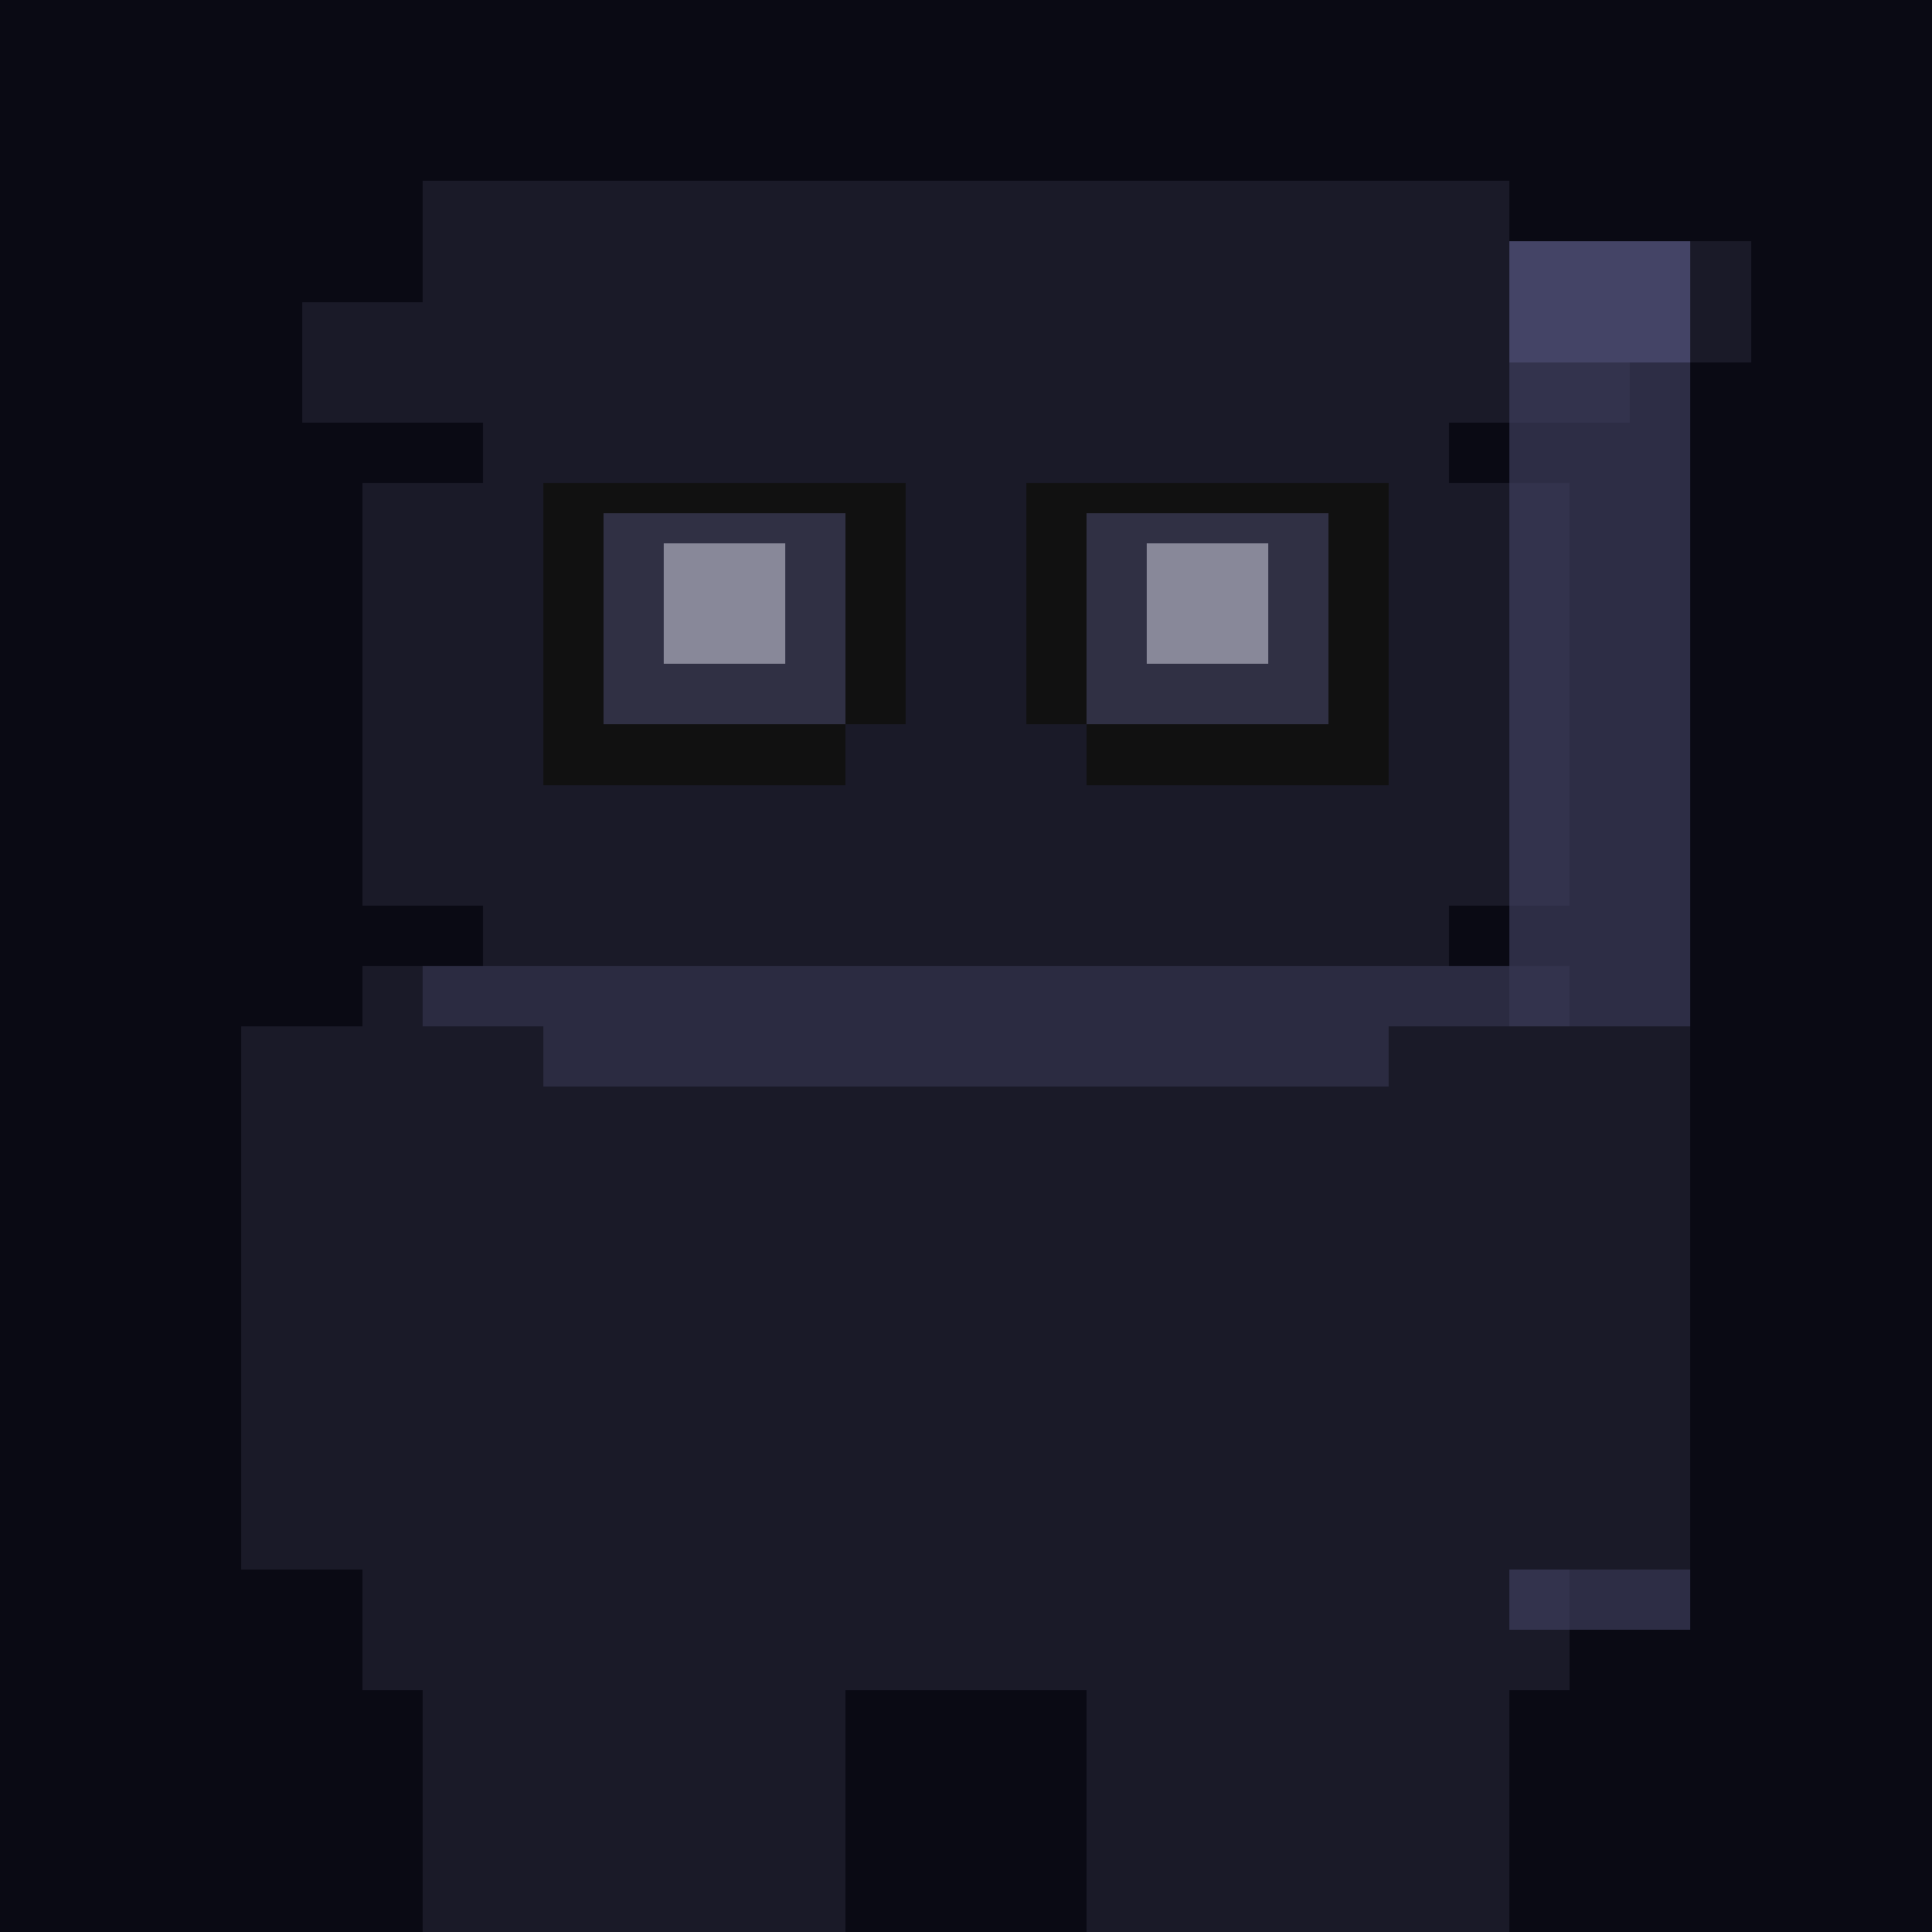
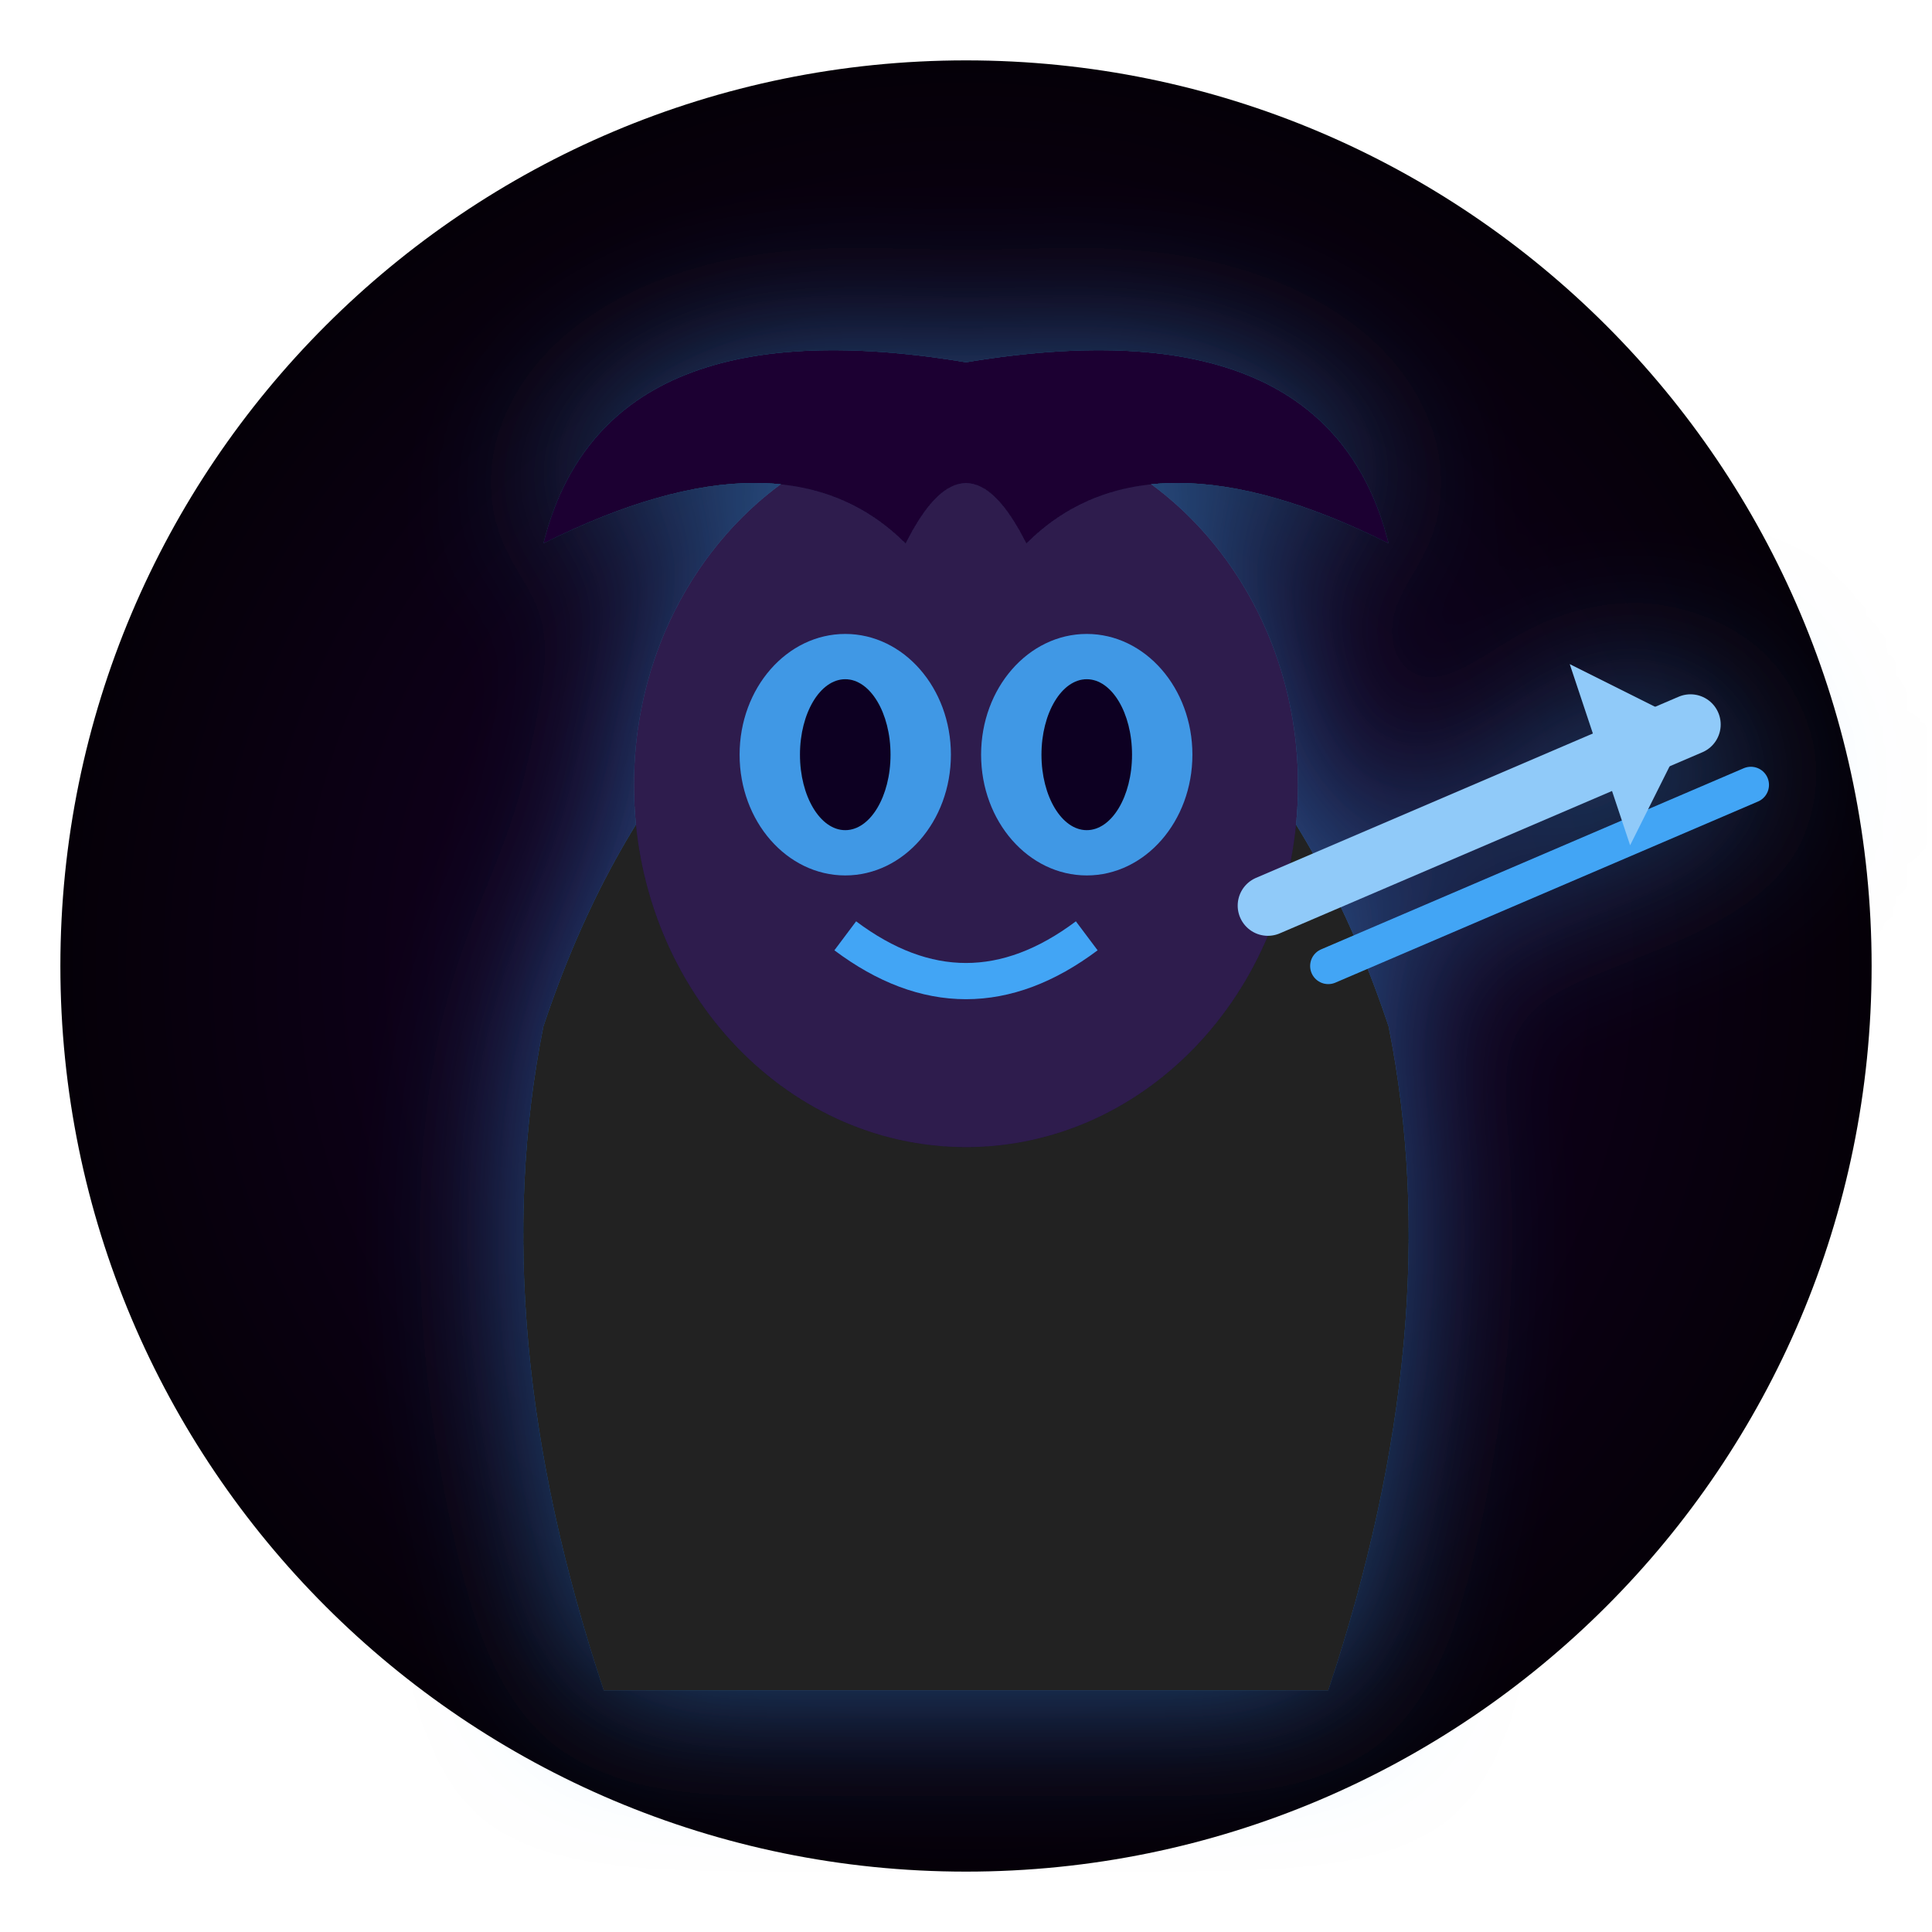
- <svg xmlns="http://www.w3.org/2000/svg" viewBox="0 0 64 64" shape-rendering="crispEdges">
-   <rect x="0" y="0" width="64" height="64" fill="#0a0a14" />
-   <rect x="14" y="6" width="36" height="8" fill="#1a1a28" />
-   <rect x="10" y="10" width="44" height="4" fill="#1a1a28" />
-   <rect x="16" y="14" width="32" height="18" fill="#1a1a28" />
-   <rect x="12" y="16" width="4" height="14" fill="#1a1a28" />
-   <rect x="48" y="16" width="4" height="14" fill="#1a1a28" />
-   <rect x="18" y="16" width="12" height="10" fill="#111" />
-   <rect x="34" y="16" width="12" height="10" fill="#111" />
-   <rect x="20" y="17" width="8" height="7" fill="#444466" opacity="0.6" />
-   <rect x="36" y="17" width="8" height="7" fill="#444466" opacity="0.6" />
-   <rect x="22" y="18" width="4" height="4" fill="#888899" />
-   <rect x="38" y="18" width="4" height="4" fill="#888899" />
-   <rect x="28" y="24" width="8" height="4" fill="#1a1a28" />
-   <rect x="12" y="32" width="40" height="24" fill="#1a1a28" />
-   <rect x="8" y="36" width="48" height="16" fill="#1a1a28" />
-   <rect x="14" y="32" width="36" height="4" fill="#444466" opacity="0.4" />
-   <rect x="50" y="10" width="6" height="44" fill="#444466" opacity="0.6" />
-   <rect x="48" y="8" width="10" height="4" fill="#1a1a28" />
-   <rect x="50" y="8" width="6" height="4" fill="#444466" />
-   <rect x="8" y="34" width="10" height="18" fill="#1a1a28" />
-   <rect x="46" y="34" width="10" height="18" fill="#1a1a28" />
-   <rect x="14" y="56" width="14" height="8" fill="#1a1a28" />
-   <rect x="36" y="56" width="14" height="8" fill="#1a1a28" />
+ <svg xmlns="http://www.w3.org/2000/svg" viewBox="0 0 64 64" width="64" height="64">
+   <defs>
+     <filter id="shadow" x="-20%" y="-20%" width="140%" height="140%">
+       <feDropShadow dx="0" dy="1.5" stdDeviation="1.5" flood-opacity="0.35" />
+     </filter>
+   </defs>
+   <defs>
+     <filter id="glow" x="-40%" y="-40%" width="180%" height="180%">
+       <feGaussianBlur stdDeviation="2.5" result="blur" />
+       <feFlood flood-color="#42a5f5" flood-opacity="0.5" result="color" />
+       <feComposite in="color" in2="blur" operator="in" result="glow" />
+       <feMerge>
+         <feMergeNode in="glow" />
+         <feMergeNode in="SourceGraphic" />
+       </feMerge>
+     </filter>
+     <radialGradient id="bg" cx="50%" cy="50%">
+       <stop offset="0%" stop-color="#1a0030" />
+       <stop offset="100%" stop-color="#050008" />
+     </radialGradient>
+   </defs>
+   <circle cx="32" cy="32" r="30" fill="url(#bg)" />
+   <g filter="url(#glow)">
+     <path d="M20,56 Q16,44 18,34 Q22,22 32,18 Q42,22 46,34 Q48,44 44,56 Z" fill="#212121" />
+     <ellipse cx="32" cy="26" rx="11" ry="12" fill="#2d1b4e" />
+     <path d="M18,18 Q20,10 32,12 Q44,10 46,18 Q38,14 34,18 Q32,14 30,18 Q26,14 18,18 Z" fill="#1a0030" />
+     <ellipse cx="28" cy="25" rx="3.5" ry="4" fill="#42a5f5" opacity="0.9" />
+     <ellipse cx="36" cy="25" rx="3.5" ry="4" fill="#42a5f5" opacity="0.9" />
+     <ellipse cx="28" cy="25" rx="1.5" ry="2.5" fill="#0d0020" />
+     <ellipse cx="36" cy="25" rx="1.5" ry="2.5" fill="#0d0020" />
+     <path d="M28,31 Q32,34 36,31" stroke="#42a5f5" stroke-width="1.2" fill="none" />
+     <line x1="42" y1="30" x2="56" y2="24" stroke="#90caf9" stroke-width="2" stroke-linecap="round" />
+     <line x1="44" y1="32" x2="58" y2="26" stroke="#42a5f5" stroke-width="1.2" stroke-linecap="round" />
+     <polygon points="56,24 52,22 54,28" fill="#90caf9" />
+   </g>
</svg>
